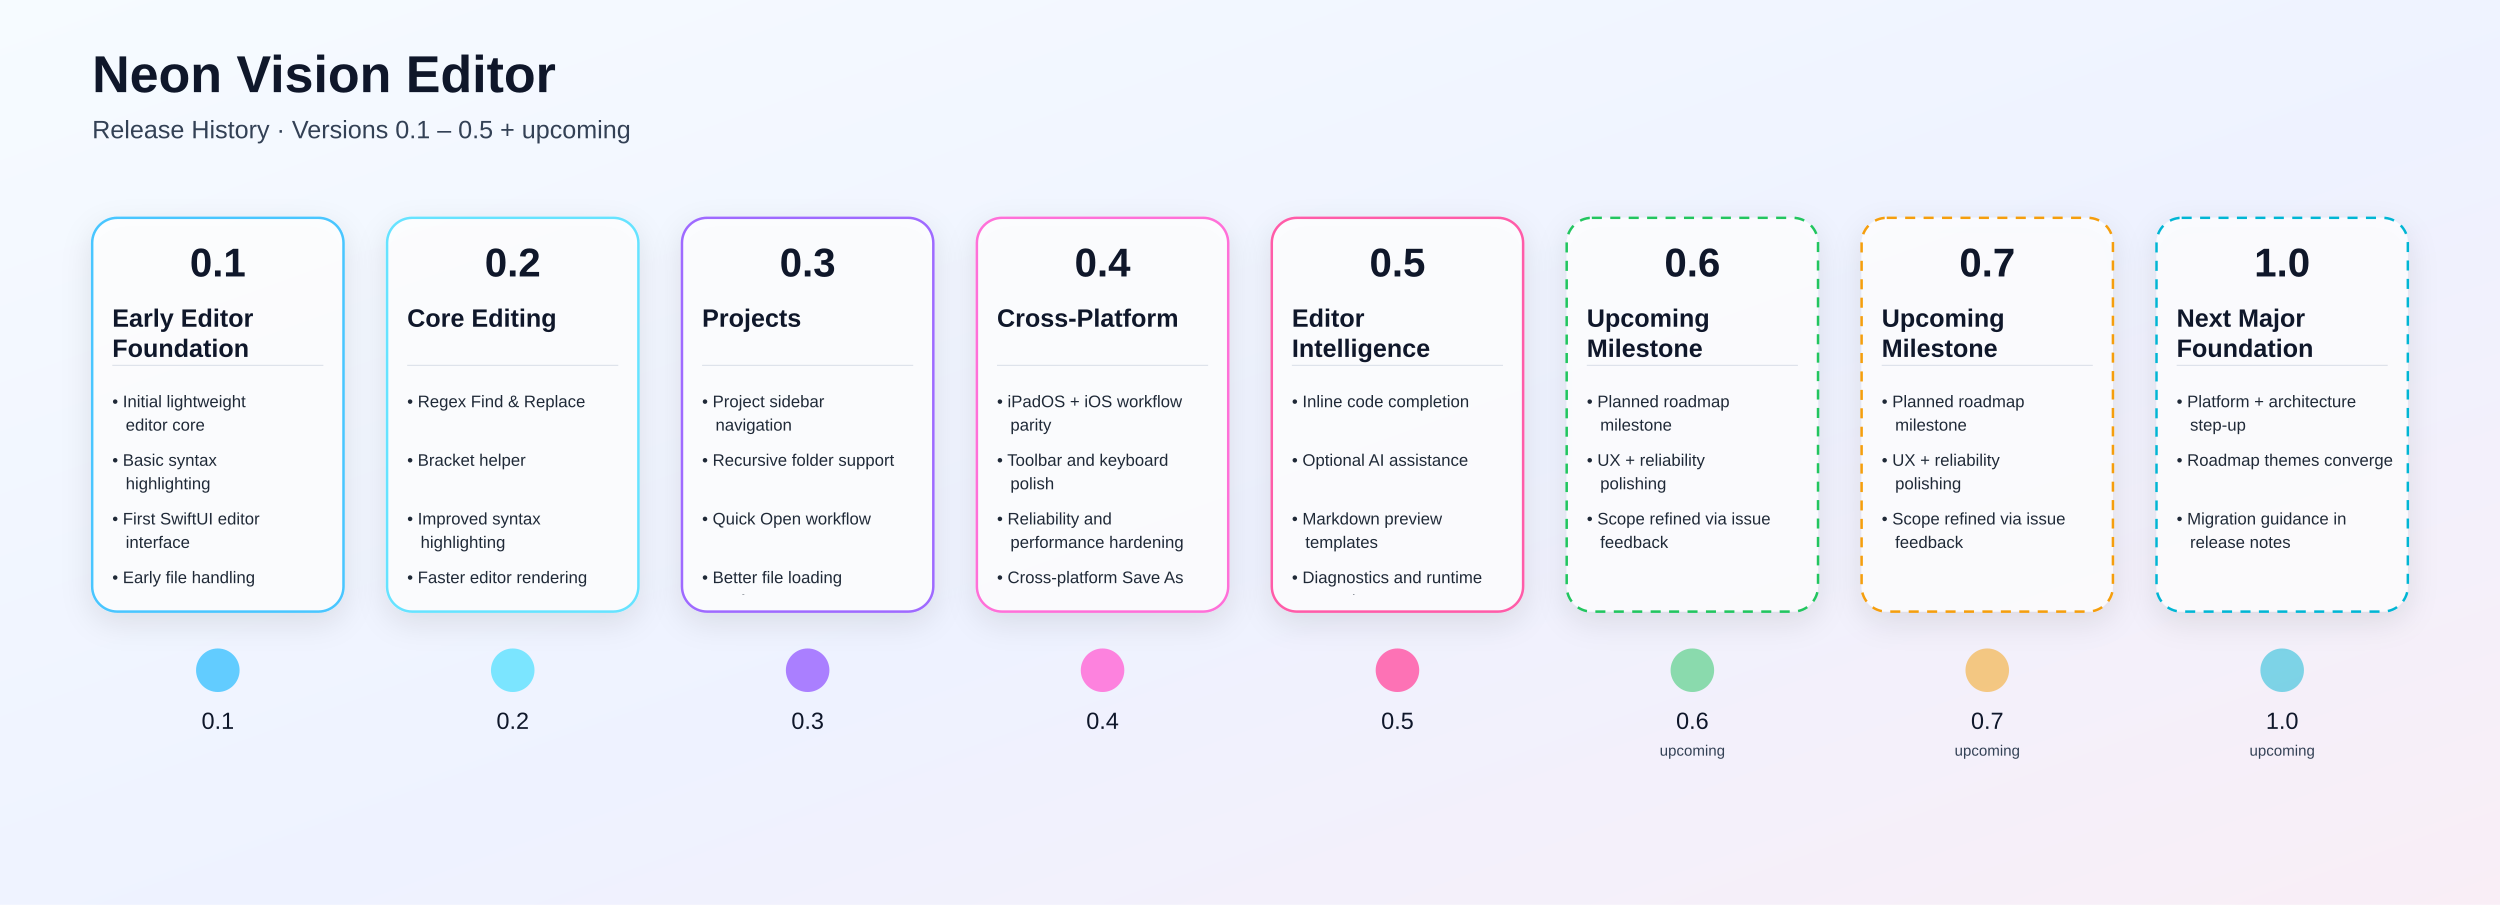
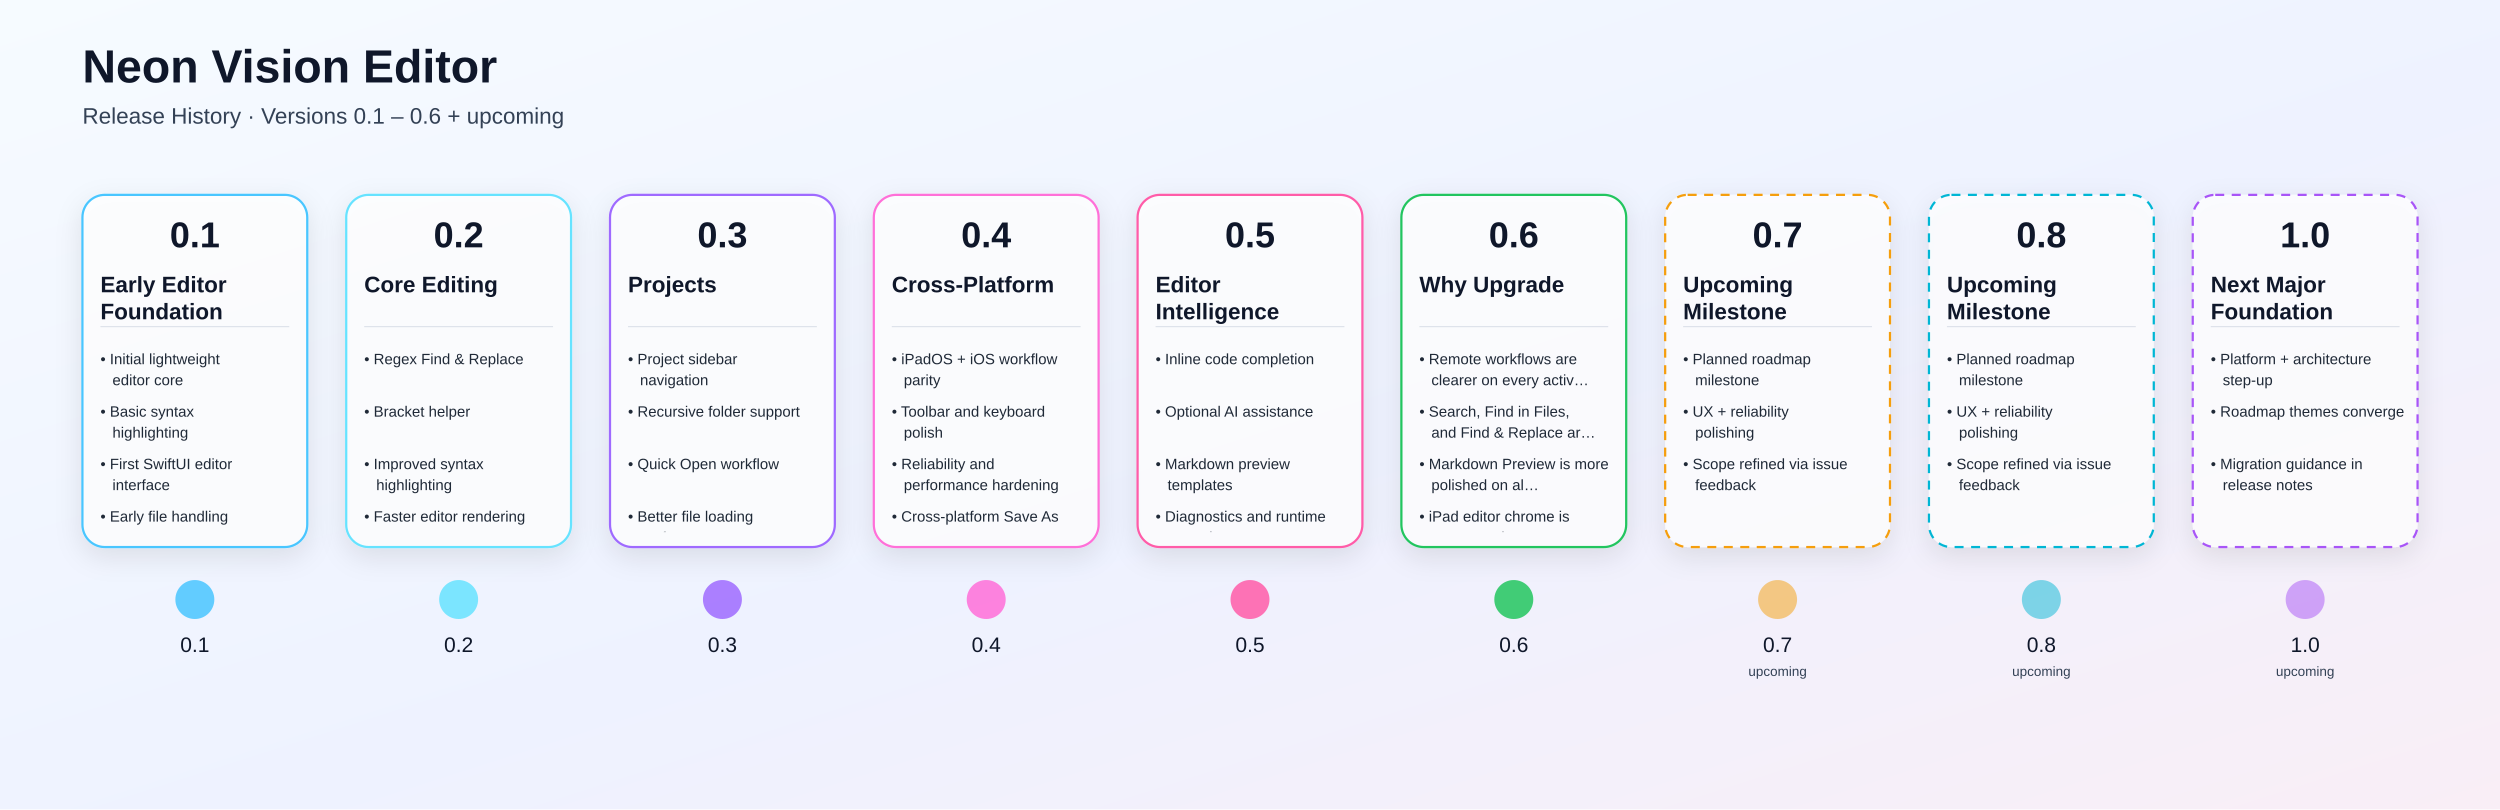
- <svg xmlns="http://www.w3.org/2000/svg" width="2984" height="1080" viewBox="0 0 2984 1080">
+ <svg xmlns="http://www.w3.org/2000/svg" width="3336" height="1080" viewBox="0 0 3336 1080">
  <defs>
    <linearGradient id="bg" x1="0" y1="0" x2="1" y2="1">
      <stop offset="0%" stop-color="#F6FBFF" />
      <stop offset="55%" stop-color="#EEF2FF" />
      <stop offset="100%" stop-color="#F9EEF6" />
    </linearGradient>
    <linearGradient id="lineGrad" x1="0" y1="0" x2="1" y2="0">
      <stop offset="0%" stop-color="#4DD9FF" />
      <stop offset="50%" stop-color="#9D63FF" />
      <stop offset="100%" stop-color="#FF689A" />
    </linearGradient>
    <filter id="shadow" x="-20%" y="-20%" width="140%" height="160%">
      <feDropShadow dx="0" dy="12" stdDeviation="18" flood-color="#000000" flood-opacity="0.12" />
    </filter>
    <clipPath id="cardClip0">
      <rect x="120.0" y="356" width="280" height="354" rx="20" />
    </clipPath>
    <clipPath id="cardClip1">
      <rect x="472.0" y="356" width="280" height="354" rx="20" />
    </clipPath>
    <clipPath id="cardClip2">
      <rect x="824.0" y="356" width="280" height="354" rx="20" />
    </clipPath>
    <clipPath id="cardClip3">
      <rect x="1176.0" y="356" width="280" height="354" rx="20" />
    </clipPath>
    <clipPath id="cardClip4">
      <rect x="1528.0" y="356" width="280" height="354" rx="20" />
    </clipPath>
    <clipPath id="cardClip5">
      <rect x="1880.0" y="356" width="280" height="354" rx="20" />
    </clipPath>
    <clipPath id="cardClip6">
      <rect x="2232.0" y="356" width="280" height="354" rx="20" />
    </clipPath>
    <clipPath id="cardClip7">
      <rect x="2584.0" y="356" width="280" height="354" rx="20" />
    </clipPath>
+     <clipPath id="cardClip8">
+       <rect x="2936.0" y="356" width="280" height="354" rx="20" />
+     </clipPath>
  </defs>
  <rect width="100%" height="100%" fill="url(#bg)" />
  <text x="110" y="110" fill="#0F172A" font-size="62" font-weight="700" font-family="Arial, Helvetica, sans-serif">Neon Vision Editor</text>
-   <text x="110" y="165" fill="#334155" font-size="30" font-family="Arial, Helvetica, sans-serif">Release History · Versions 0.1 – 0.5 + upcoming</text>
-   <line x1="180" y1="800" x2="2884" y2="800" stroke="url(#lineGrad)" stroke-width="8" stroke-linecap="round" />
+   <text x="110" y="165" fill="#334155" font-size="30" font-family="Arial, Helvetica, sans-serif">Release History · Versions 0.1 – 0.6 + upcoming</text>
+   <line x1="180" y1="800" x2="3236" y2="800" stroke="url(#lineGrad)" stroke-width="8" stroke-linecap="round" />
  <a href="https://github.com/h3pdesign/Neon-Vision-Editor/releases/tag/v0.1.0">
    <g filter="url(#shadow)">
      <rect x="110.0" y="260" width="300" height="470" rx="30" fill="rgba(255,255,255,0.78)" stroke="#49C6FF" stroke-width="3" />
    </g>
    <text x="260.0" y="330" text-anchor="middle" fill="#0F172A" font-size="48" font-weight="700" font-family="Arial, Helvetica, sans-serif">0.1</text>
    <g clip-path="url(#cardClip0)">
      <text x="134.0" y="390" fill="#0F172A" font-size="30" font-weight="600" font-family="Arial, Helvetica, sans-serif">Early Editor</text>
      <text x="134.0" y="426" fill="#0F172A" font-size="30" font-weight="600" font-family="Arial, Helvetica, sans-serif">Foundation</text>
      <line x1="134.0" y1="436" x2="386.0" y2="436" stroke="#94A3B8" stroke-opacity="0.4" />
      <text x="134.0" y="486" fill="#1F2937" font-size="20" font-family="Arial, Helvetica, sans-serif">• Initial lightweight</text>
      <text x="150.0" y="514" fill="#1F2937" font-size="20" font-family="Arial, Helvetica, sans-serif">editor core</text>
      <text x="134.0" y="556" fill="#1F2937" font-size="20" font-family="Arial, Helvetica, sans-serif">• Basic syntax</text>
      <text x="150.0" y="584" fill="#1F2937" font-size="20" font-family="Arial, Helvetica, sans-serif">highlighting</text>
      <text x="134.0" y="626" fill="#1F2937" font-size="20" font-family="Arial, Helvetica, sans-serif">• First SwiftUI editor</text>
      <text x="150.0" y="654" fill="#1F2937" font-size="20" font-family="Arial, Helvetica, sans-serif">interface</text>
      <text x="134.0" y="696" fill="#1F2937" font-size="20" font-family="Arial, Helvetica, sans-serif">• Early file handling</text>
    </g>
    <circle cx="260.0" cy="800" r="26" fill="#49C6FF" fill-opacity="0.85" />
    <text x="260.0" y="870" text-anchor="middle" fill="#0F172A" font-size="28" font-family="Arial, Helvetica, sans-serif">0.1</text>
  </a>
  <a href="https://github.com/h3pdesign/Neon-Vision-Editor/releases/tag/v0.2.0">
    <g filter="url(#shadow)">
      <rect x="462.0" y="260" width="300" height="470" rx="30" fill="rgba(255,255,255,0.78)" stroke="#66E3FF" stroke-width="3" />
    </g>
    <text x="612.0" y="330" text-anchor="middle" fill="#0F172A" font-size="48" font-weight="700" font-family="Arial, Helvetica, sans-serif">0.2</text>
    <g clip-path="url(#cardClip1)">
      <text x="486.0" y="390" fill="#0F172A" font-size="30" font-weight="600" font-family="Arial, Helvetica, sans-serif">Core Editing</text>
      <line x1="486.0" y1="436" x2="738.0" y2="436" stroke="#94A3B8" stroke-opacity="0.4" />
      <text x="486.0" y="486" fill="#1F2937" font-size="20" font-family="Arial, Helvetica, sans-serif">• Regex Find &amp; Replace</text>
      <text x="486.0" y="556" fill="#1F2937" font-size="20" font-family="Arial, Helvetica, sans-serif">• Bracket helper</text>
      <text x="486.0" y="626" fill="#1F2937" font-size="20" font-family="Arial, Helvetica, sans-serif">• Improved syntax</text>
      <text x="502.0" y="654" fill="#1F2937" font-size="20" font-family="Arial, Helvetica, sans-serif">highlighting</text>
      <text x="486.0" y="696" fill="#1F2937" font-size="20" font-family="Arial, Helvetica, sans-serif">• Faster editor rendering</text>
    </g>
    <circle cx="612.0" cy="800" r="26" fill="#66E3FF" fill-opacity="0.85" />
    <text x="612.0" y="870" text-anchor="middle" fill="#0F172A" font-size="28" font-family="Arial, Helvetica, sans-serif">0.2</text>
  </a>
  <a href="https://github.com/h3pdesign/Neon-Vision-Editor/releases/tag/v0.3.0">
    <g filter="url(#shadow)">
      <rect x="814.0" y="260" width="300" height="470" rx="30" fill="rgba(255,255,255,0.78)" stroke="#9F6BFF" stroke-width="3" />
    </g>
    <text x="964.0" y="330" text-anchor="middle" fill="#0F172A" font-size="48" font-weight="700" font-family="Arial, Helvetica, sans-serif">0.3</text>
    <g clip-path="url(#cardClip2)">
      <text x="838.0" y="390" fill="#0F172A" font-size="30" font-weight="600" font-family="Arial, Helvetica, sans-serif">Projects</text>
      <line x1="838.0" y1="436" x2="1090.0" y2="436" stroke="#94A3B8" stroke-opacity="0.4" />
      <text x="838.0" y="486" fill="#1F2937" font-size="20" font-family="Arial, Helvetica, sans-serif">• Project sidebar</text>
      <text x="854.0" y="514" fill="#1F2937" font-size="20" font-family="Arial, Helvetica, sans-serif">navigation</text>
      <text x="838.0" y="556" fill="#1F2937" font-size="20" font-family="Arial, Helvetica, sans-serif">• Recursive folder support</text>
      <text x="838.0" y="626" fill="#1F2937" font-size="20" font-family="Arial, Helvetica, sans-serif">• Quick Open workflow</text>
      <text x="838.0" y="696" fill="#1F2937" font-size="20" font-family="Arial, Helvetica, sans-serif">• Better file loading</text>
      <text x="854.0" y="724" fill="#1F2937" font-size="20" font-family="Arial, Helvetica, sans-serif">performance</text>
    </g>
    <circle cx="964.0" cy="800" r="26" fill="#9F6BFF" fill-opacity="0.85" />
    <text x="964.0" y="870" text-anchor="middle" fill="#0F172A" font-size="28" font-family="Arial, Helvetica, sans-serif">0.3</text>
  </a>
  <a href="https://github.com/h3pdesign/Neon-Vision-Editor/releases/tag/v0.4.0">
    <g filter="url(#shadow)">
      <rect x="1166.0" y="260" width="300" height="470" rx="30" fill="rgba(255,255,255,0.78)" stroke="#FF6FD8" stroke-width="3" />
    </g>
    <text x="1316.0" y="330" text-anchor="middle" fill="#0F172A" font-size="48" font-weight="700" font-family="Arial, Helvetica, sans-serif">0.4</text>
    <g clip-path="url(#cardClip3)">
      <text x="1190.0" y="390" fill="#0F172A" font-size="30" font-weight="600" font-family="Arial, Helvetica, sans-serif">Cross-Platform</text>
      <line x1="1190.0" y1="436" x2="1442.0" y2="436" stroke="#94A3B8" stroke-opacity="0.4" />
      <text x="1190.0" y="486" fill="#1F2937" font-size="20" font-family="Arial, Helvetica, sans-serif">• iPadOS + iOS workflow</text>
      <text x="1206.0" y="514" fill="#1F2937" font-size="20" font-family="Arial, Helvetica, sans-serif">parity</text>
      <text x="1190.0" y="556" fill="#1F2937" font-size="20" font-family="Arial, Helvetica, sans-serif">• Toolbar and keyboard</text>
      <text x="1206.0" y="584" fill="#1F2937" font-size="20" font-family="Arial, Helvetica, sans-serif">polish</text>
      <text x="1190.0" y="626" fill="#1F2937" font-size="20" font-family="Arial, Helvetica, sans-serif">• Reliability and</text>
      <text x="1206.0" y="654" fill="#1F2937" font-size="20" font-family="Arial, Helvetica, sans-serif">performance hardening</text>
      <text x="1190.0" y="696" fill="#1F2937" font-size="20" font-family="Arial, Helvetica, sans-serif">• Cross-platform Save As</text>
      <text x="1206.0" y="724" fill="#1F2937" font-size="20" font-family="Arial, Helvetica, sans-serif">support</text>
    </g>
    <circle cx="1316.0" cy="800" r="26" fill="#FF6FD8" fill-opacity="0.85" />
    <text x="1316.0" y="870" text-anchor="middle" fill="#0F172A" font-size="28" font-family="Arial, Helvetica, sans-serif">0.4</text>
  </a>
  <a href="https://github.com/h3pdesign/Neon-Vision-Editor/releases/tag/v0.5.0">
    <g filter="url(#shadow)">
      <rect x="1518.0" y="260" width="300" height="470" rx="30" fill="rgba(255,255,255,0.78)" stroke="#FF5CA8" stroke-width="3" />
    </g>
    <text x="1668.0" y="330" text-anchor="middle" fill="#0F172A" font-size="48" font-weight="700" font-family="Arial, Helvetica, sans-serif">0.5</text>
    <g clip-path="url(#cardClip4)">
      <text x="1542.0" y="390" fill="#0F172A" font-size="30" font-weight="600" font-family="Arial, Helvetica, sans-serif">Editor</text>
      <text x="1542.0" y="426" fill="#0F172A" font-size="30" font-weight="600" font-family="Arial, Helvetica, sans-serif">Intelligence</text>
      <line x1="1542.0" y1="436" x2="1794.0" y2="436" stroke="#94A3B8" stroke-opacity="0.4" />
      <text x="1542.0" y="486" fill="#1F2937" font-size="20" font-family="Arial, Helvetica, sans-serif">• Inline code completion</text>
      <text x="1542.0" y="556" fill="#1F2937" font-size="20" font-family="Arial, Helvetica, sans-serif">• Optional AI assistance</text>
      <text x="1542.0" y="626" fill="#1F2937" font-size="20" font-family="Arial, Helvetica, sans-serif">• Markdown preview</text>
      <text x="1558.0" y="654" fill="#1F2937" font-size="20" font-family="Arial, Helvetica, sans-serif">templates</text>
      <text x="1542.0" y="696" fill="#1F2937" font-size="20" font-family="Arial, Helvetica, sans-serif">• Diagnostics and runtime</text>
      <text x="1558.0" y="724" fill="#1F2937" font-size="20" font-family="Arial, Helvetica, sans-serif">controls</text>
    </g>
    <circle cx="1668.0" cy="800" r="26" fill="#FF5CA8" fill-opacity="0.85" />
    <text x="1668.0" y="870" text-anchor="middle" fill="#0F172A" font-size="28" font-family="Arial, Helvetica, sans-serif">0.5</text>
  </a>
-   <a href="https://github.com/h3pdesign/Neon-Vision-Editor/issues/49">
-     <g filter="url(#shadow)">
-       <rect x="1870.0" y="260" width="300" height="470" rx="30" fill="rgba(255,255,255,0.78)" stroke="#22C55E" stroke-width="3" stroke-dasharray="12 10" />
+   <a href="https://github.com/h3pdesign/Neon-Vision-Editor/releases/tag/v0.6.0">
+     <g filter="url(#shadow)">
+       <rect x="1870.0" y="260" width="300" height="470" rx="30" fill="rgba(255,255,255,0.78)" stroke="#22C55E" stroke-width="3" />
    </g>
    <text x="2020.0" y="330" text-anchor="middle" fill="#0F172A" font-size="48" font-weight="700" font-family="Arial, Helvetica, sans-serif">0.6</text>
    <g clip-path="url(#cardClip5)">
-       <text x="1894.0" y="390" fill="#0F172A" font-size="30" font-weight="600" font-family="Arial, Helvetica, sans-serif">Upcoming</text>
-       <text x="1894.0" y="426" fill="#0F172A" font-size="30" font-weight="600" font-family="Arial, Helvetica, sans-serif">Milestone</text>
+       <text x="1894.0" y="390" fill="#0F172A" font-size="30" font-weight="600" font-family="Arial, Helvetica, sans-serif">Why Upgrade</text>
      <line x1="1894.0" y1="436" x2="2146.0" y2="436" stroke="#94A3B8" stroke-opacity="0.4" />
-       <text x="1894.0" y="486" fill="#1F2937" font-size="20" font-family="Arial, Helvetica, sans-serif">• Planned roadmap</text>
-       <text x="1910.0" y="514" fill="#1F2937" font-size="20" font-family="Arial, Helvetica, sans-serif">milestone</text>
-       <text x="1894.0" y="556" fill="#1F2937" font-size="20" font-family="Arial, Helvetica, sans-serif">• UX + reliability</text>
-       <text x="1910.0" y="584" fill="#1F2937" font-size="20" font-family="Arial, Helvetica, sans-serif">polishing</text>
-       <text x="1894.0" y="626" fill="#1F2937" font-size="20" font-family="Arial, Helvetica, sans-serif">• Scope refined via issue</text>
-       <text x="1910.0" y="654" fill="#1F2937" font-size="20" font-family="Arial, Helvetica, sans-serif">feedback</text>
-     </g>
-     <circle cx="2020.0" cy="800" r="26" fill="#22C55E" fill-opacity="0.5" stroke-dasharray="6 6" />
+       <text x="1894.0" y="486" fill="#1F2937" font-size="20" font-family="Arial, Helvetica, sans-serif">• Remote workflows are</text>
+       <text x="1910.0" y="514" fill="#1F2937" font-size="20" font-family="Arial, Helvetica, sans-serif">clearer on every activ…</text>
+       <text x="1894.0" y="556" fill="#1F2937" font-size="20" font-family="Arial, Helvetica, sans-serif">• Search, Find in Files,</text>
+       <text x="1910.0" y="584" fill="#1F2937" font-size="20" font-family="Arial, Helvetica, sans-serif">and Find &amp; Replace ar…</text>
+       <text x="1894.0" y="626" fill="#1F2937" font-size="20" font-family="Arial, Helvetica, sans-serif">• Markdown Preview is more</text>
+       <text x="1910.0" y="654" fill="#1F2937" font-size="20" font-family="Arial, Helvetica, sans-serif">polished on al…</text>
+       <text x="1894.0" y="696" fill="#1F2937" font-size="20" font-family="Arial, Helvetica, sans-serif">• iPad editor chrome is</text>
+       <text x="1910.0" y="724" fill="#1F2937" font-size="20" font-family="Arial, Helvetica, sans-serif">more consistent…</text>
+     </g>
+     <circle cx="2020.0" cy="800" r="26" fill="#22C55E" fill-opacity="0.85" />
    <text x="2020.0" y="870" text-anchor="middle" fill="#0F172A" font-size="28" font-family="Arial, Helvetica, sans-serif">0.6</text>
-     <text x="2020.0" y="902" text-anchor="middle" fill="#334155" font-size="18" font-family="Arial, Helvetica, sans-serif">upcoming</text>
  </a>
  <a href="https://github.com/h3pdesign/Neon-Vision-Editor/issues/49">
    <g filter="url(#shadow)">
      <rect x="2222.0" y="260" width="300" height="470" rx="30" fill="rgba(255,255,255,0.78)" stroke="#F59E0B" stroke-width="3" stroke-dasharray="12 10" />
    </g>
    <text x="2372.0" y="330" text-anchor="middle" fill="#0F172A" font-size="48" font-weight="700" font-family="Arial, Helvetica, sans-serif">0.7</text>
    <g clip-path="url(#cardClip6)">
      <text x="2246.0" y="390" fill="#0F172A" font-size="30" font-weight="600" font-family="Arial, Helvetica, sans-serif">Upcoming</text>
      <text x="2246.0" y="426" fill="#0F172A" font-size="30" font-weight="600" font-family="Arial, Helvetica, sans-serif">Milestone</text>
      <line x1="2246.0" y1="436" x2="2498.0" y2="436" stroke="#94A3B8" stroke-opacity="0.4" />
      <text x="2246.0" y="486" fill="#1F2937" font-size="20" font-family="Arial, Helvetica, sans-serif">• Planned roadmap</text>
      <text x="2262.0" y="514" fill="#1F2937" font-size="20" font-family="Arial, Helvetica, sans-serif">milestone</text>
      <text x="2246.0" y="556" fill="#1F2937" font-size="20" font-family="Arial, Helvetica, sans-serif">• UX + reliability</text>
      <text x="2262.0" y="584" fill="#1F2937" font-size="20" font-family="Arial, Helvetica, sans-serif">polishing</text>
      <text x="2246.0" y="626" fill="#1F2937" font-size="20" font-family="Arial, Helvetica, sans-serif">• Scope refined via issue</text>
      <text x="2262.0" y="654" fill="#1F2937" font-size="20" font-family="Arial, Helvetica, sans-serif">feedback</text>
    </g>
    <circle cx="2372.0" cy="800" r="26" fill="#F59E0B" fill-opacity="0.5" stroke-dasharray="6 6" />
    <text x="2372.0" y="870" text-anchor="middle" fill="#0F172A" font-size="28" font-family="Arial, Helvetica, sans-serif">0.7</text>
    <text x="2372.0" y="902" text-anchor="middle" fill="#334155" font-size="18" font-family="Arial, Helvetica, sans-serif">upcoming</text>
  </a>
  <a href="https://github.com/h3pdesign/Neon-Vision-Editor/issues/49">
    <g filter="url(#shadow)">
      <rect x="2574.0" y="260" width="300" height="470" rx="30" fill="rgba(255,255,255,0.78)" stroke="#06B6D4" stroke-width="3" stroke-dasharray="12 10" />
    </g>
-     <text x="2724.0" y="330" text-anchor="middle" fill="#0F172A" font-size="48" font-weight="700" font-family="Arial, Helvetica, sans-serif">1.0</text>
+     <text x="2724.0" y="330" text-anchor="middle" fill="#0F172A" font-size="48" font-weight="700" font-family="Arial, Helvetica, sans-serif">0.8</text>
    <g clip-path="url(#cardClip7)">
-       <text x="2598.0" y="390" fill="#0F172A" font-size="30" font-weight="600" font-family="Arial, Helvetica, sans-serif">Next Major</text>
-       <text x="2598.0" y="426" fill="#0F172A" font-size="30" font-weight="600" font-family="Arial, Helvetica, sans-serif">Foundation</text>
+       <text x="2598.0" y="390" fill="#0F172A" font-size="30" font-weight="600" font-family="Arial, Helvetica, sans-serif">Upcoming</text>
+       <text x="2598.0" y="426" fill="#0F172A" font-size="30" font-weight="600" font-family="Arial, Helvetica, sans-serif">Milestone</text>
      <line x1="2598.0" y1="436" x2="2850.0" y2="436" stroke="#94A3B8" stroke-opacity="0.4" />
-       <text x="2598.0" y="486" fill="#1F2937" font-size="20" font-family="Arial, Helvetica, sans-serif">• Platform + architecture</text>
-       <text x="2614.0" y="514" fill="#1F2937" font-size="20" font-family="Arial, Helvetica, sans-serif">step-up</text>
-       <text x="2598.0" y="556" fill="#1F2937" font-size="20" font-family="Arial, Helvetica, sans-serif">• Roadmap themes converge</text>
-       <text x="2598.0" y="626" fill="#1F2937" font-size="20" font-family="Arial, Helvetica, sans-serif">• Migration guidance in</text>
-       <text x="2614.0" y="654" fill="#1F2937" font-size="20" font-family="Arial, Helvetica, sans-serif">release notes</text>
+       <text x="2598.0" y="486" fill="#1F2937" font-size="20" font-family="Arial, Helvetica, sans-serif">• Planned roadmap</text>
+       <text x="2614.0" y="514" fill="#1F2937" font-size="20" font-family="Arial, Helvetica, sans-serif">milestone</text>
+       <text x="2598.0" y="556" fill="#1F2937" font-size="20" font-family="Arial, Helvetica, sans-serif">• UX + reliability</text>
+       <text x="2614.0" y="584" fill="#1F2937" font-size="20" font-family="Arial, Helvetica, sans-serif">polishing</text>
+       <text x="2598.0" y="626" fill="#1F2937" font-size="20" font-family="Arial, Helvetica, sans-serif">• Scope refined via issue</text>
+       <text x="2614.0" y="654" fill="#1F2937" font-size="20" font-family="Arial, Helvetica, sans-serif">feedback</text>
    </g>
    <circle cx="2724.0" cy="800" r="26" fill="#06B6D4" fill-opacity="0.5" stroke-dasharray="6 6" />
-     <text x="2724.0" y="870" text-anchor="middle" fill="#0F172A" font-size="28" font-family="Arial, Helvetica, sans-serif">1.0</text>
+     <text x="2724.0" y="870" text-anchor="middle" fill="#0F172A" font-size="28" font-family="Arial, Helvetica, sans-serif">0.8</text>
    <text x="2724.0" y="902" text-anchor="middle" fill="#334155" font-size="18" font-family="Arial, Helvetica, sans-serif">upcoming</text>
  </a>
+   <a href="https://github.com/h3pdesign/Neon-Vision-Editor/issues/49">
+     <g filter="url(#shadow)">
+       <rect x="2926.0" y="260" width="300" height="470" rx="30" fill="rgba(255,255,255,0.78)" stroke="#A855F7" stroke-width="3" stroke-dasharray="12 10" />
+     </g>
+     <text x="3076.0" y="330" text-anchor="middle" fill="#0F172A" font-size="48" font-weight="700" font-family="Arial, Helvetica, sans-serif">1.0</text>
+     <g clip-path="url(#cardClip8)">
+       <text x="2950.0" y="390" fill="#0F172A" font-size="30" font-weight="600" font-family="Arial, Helvetica, sans-serif">Next Major</text>
+       <text x="2950.0" y="426" fill="#0F172A" font-size="30" font-weight="600" font-family="Arial, Helvetica, sans-serif">Foundation</text>
+       <line x1="2950.0" y1="436" x2="3202.0" y2="436" stroke="#94A3B8" stroke-opacity="0.4" />
+       <text x="2950.0" y="486" fill="#1F2937" font-size="20" font-family="Arial, Helvetica, sans-serif">• Platform + architecture</text>
+       <text x="2966.0" y="514" fill="#1F2937" font-size="20" font-family="Arial, Helvetica, sans-serif">step-up</text>
+       <text x="2950.0" y="556" fill="#1F2937" font-size="20" font-family="Arial, Helvetica, sans-serif">• Roadmap themes converge</text>
+       <text x="2950.0" y="626" fill="#1F2937" font-size="20" font-family="Arial, Helvetica, sans-serif">• Migration guidance in</text>
+       <text x="2966.0" y="654" fill="#1F2937" font-size="20" font-family="Arial, Helvetica, sans-serif">release notes</text>
+     </g>
+     <circle cx="3076.0" cy="800" r="26" fill="#A855F7" fill-opacity="0.5" stroke-dasharray="6 6" />
+     <text x="3076.0" y="870" text-anchor="middle" fill="#0F172A" font-size="28" font-family="Arial, Helvetica, sans-serif">1.0</text>
+     <text x="3076.0" y="902" text-anchor="middle" fill="#334155" font-size="18" font-family="Arial, Helvetica, sans-serif">upcoming</text>
+   </a>
</svg>
